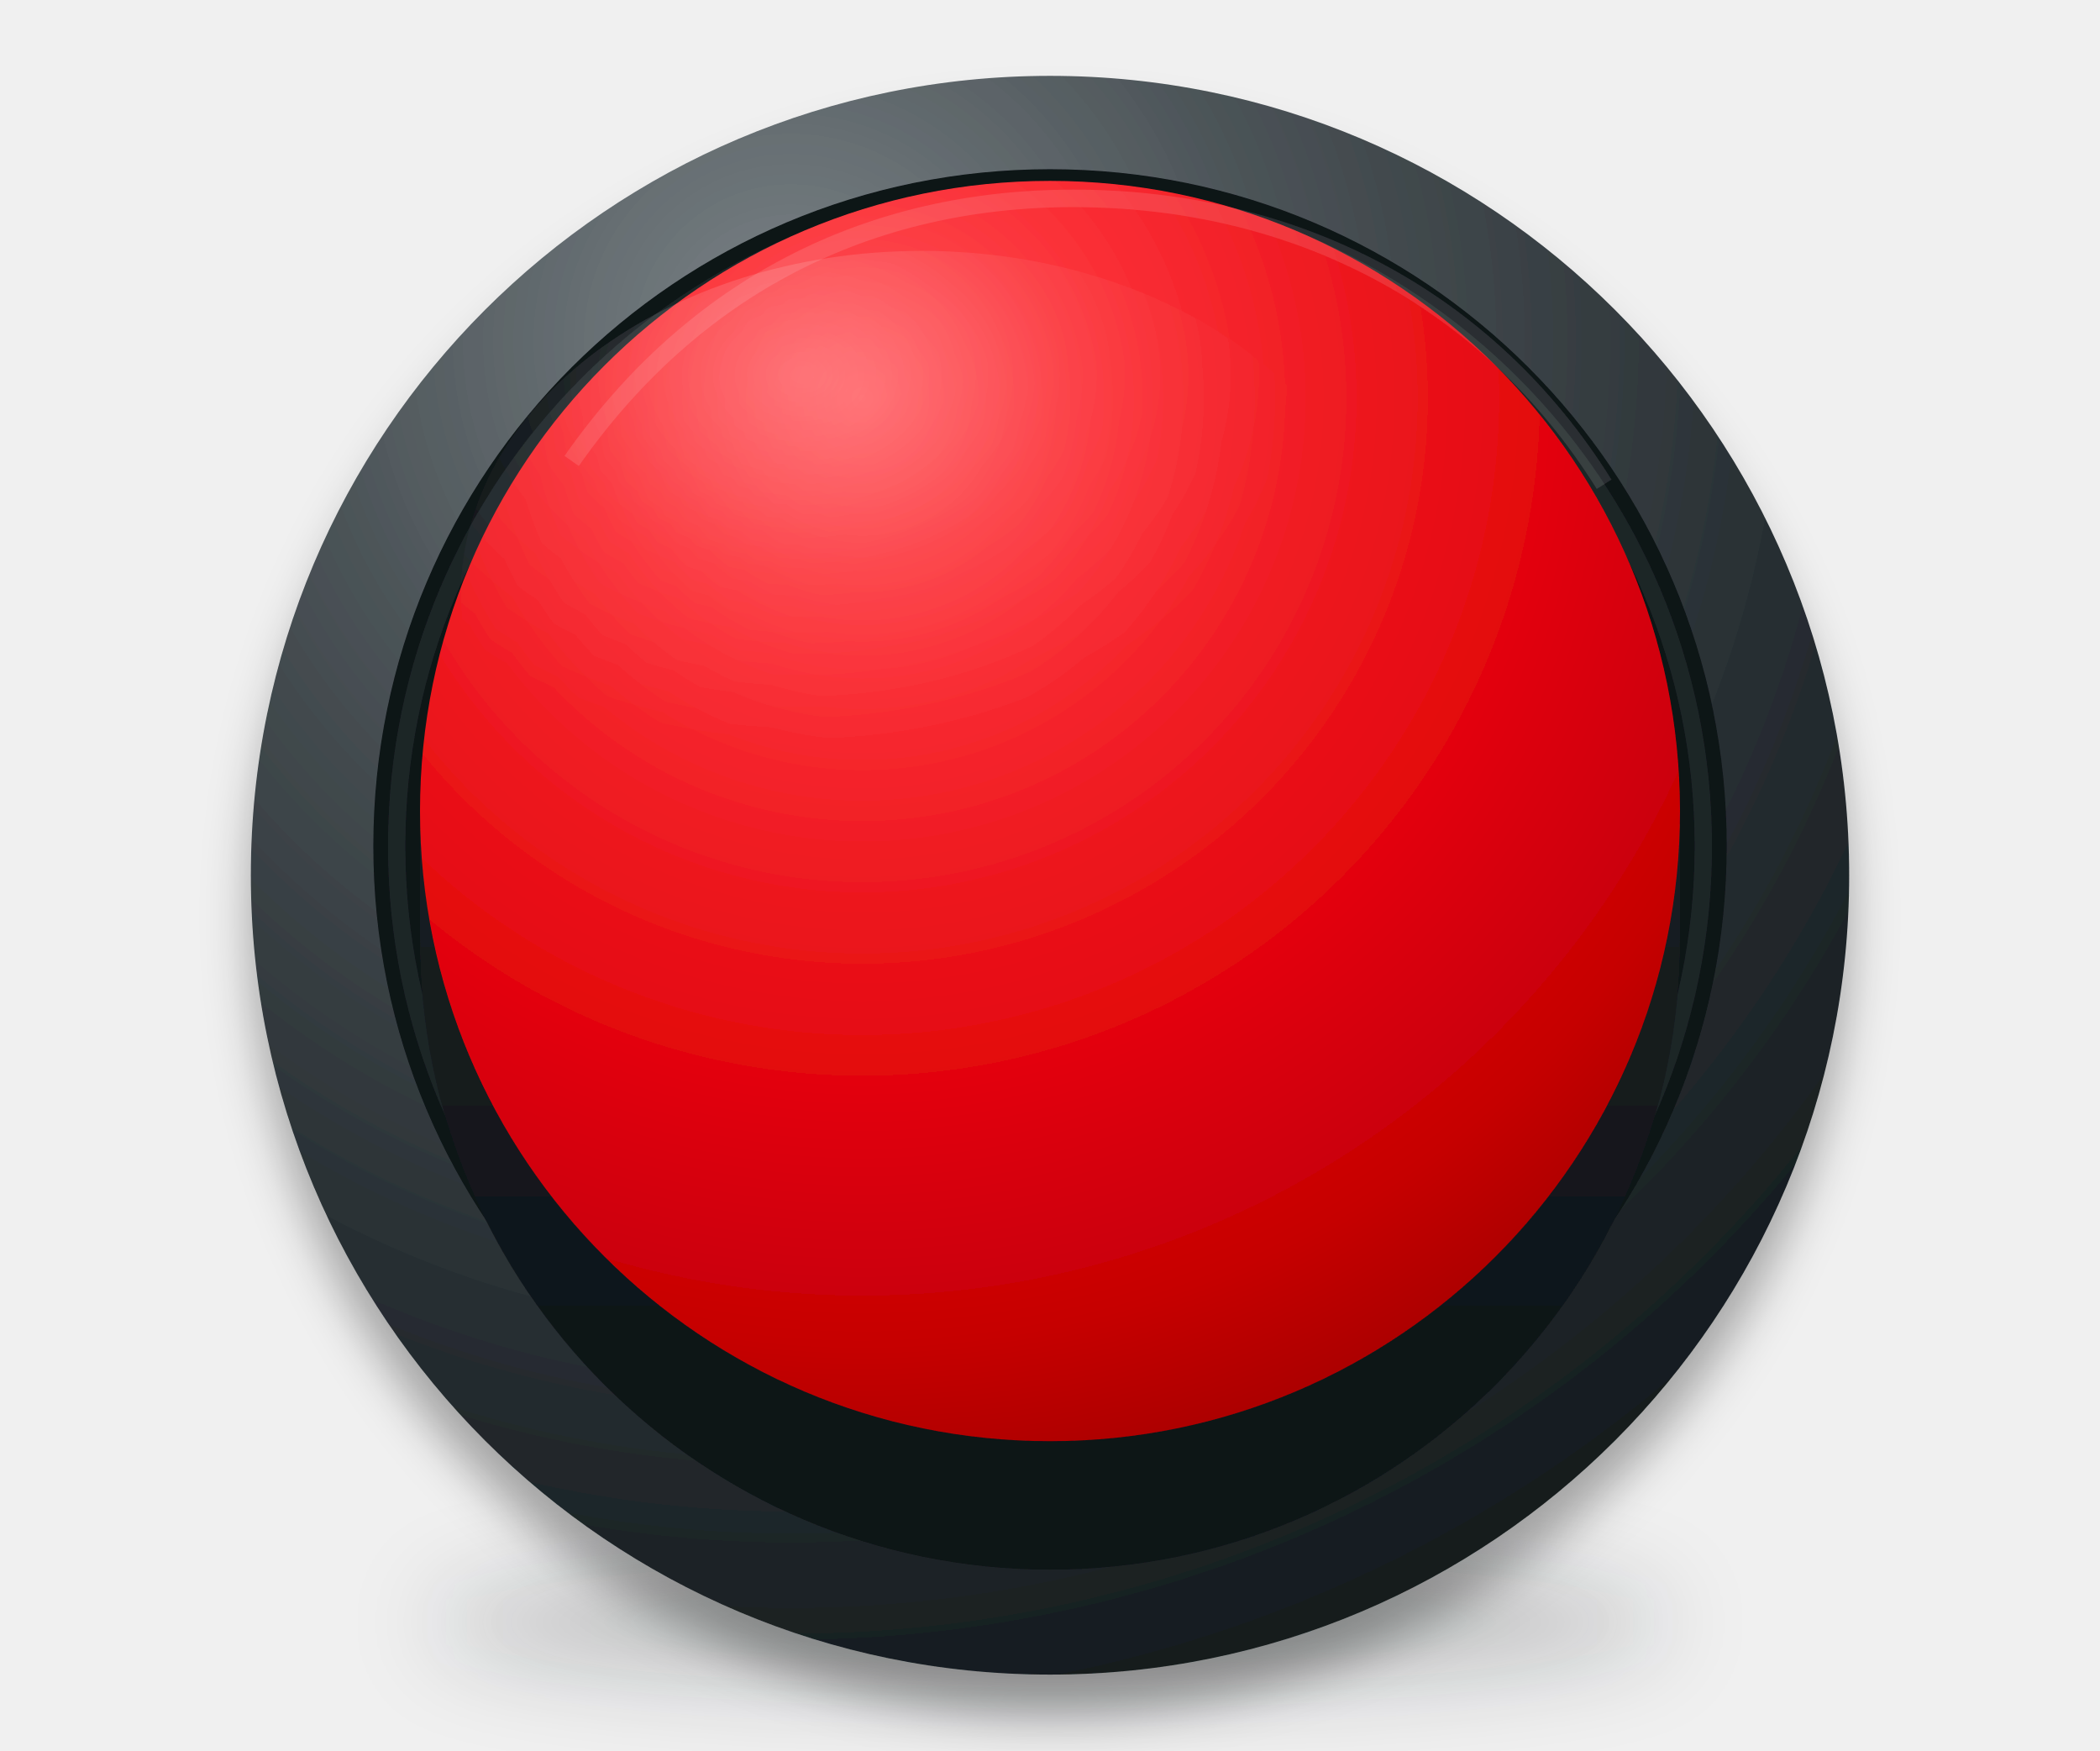
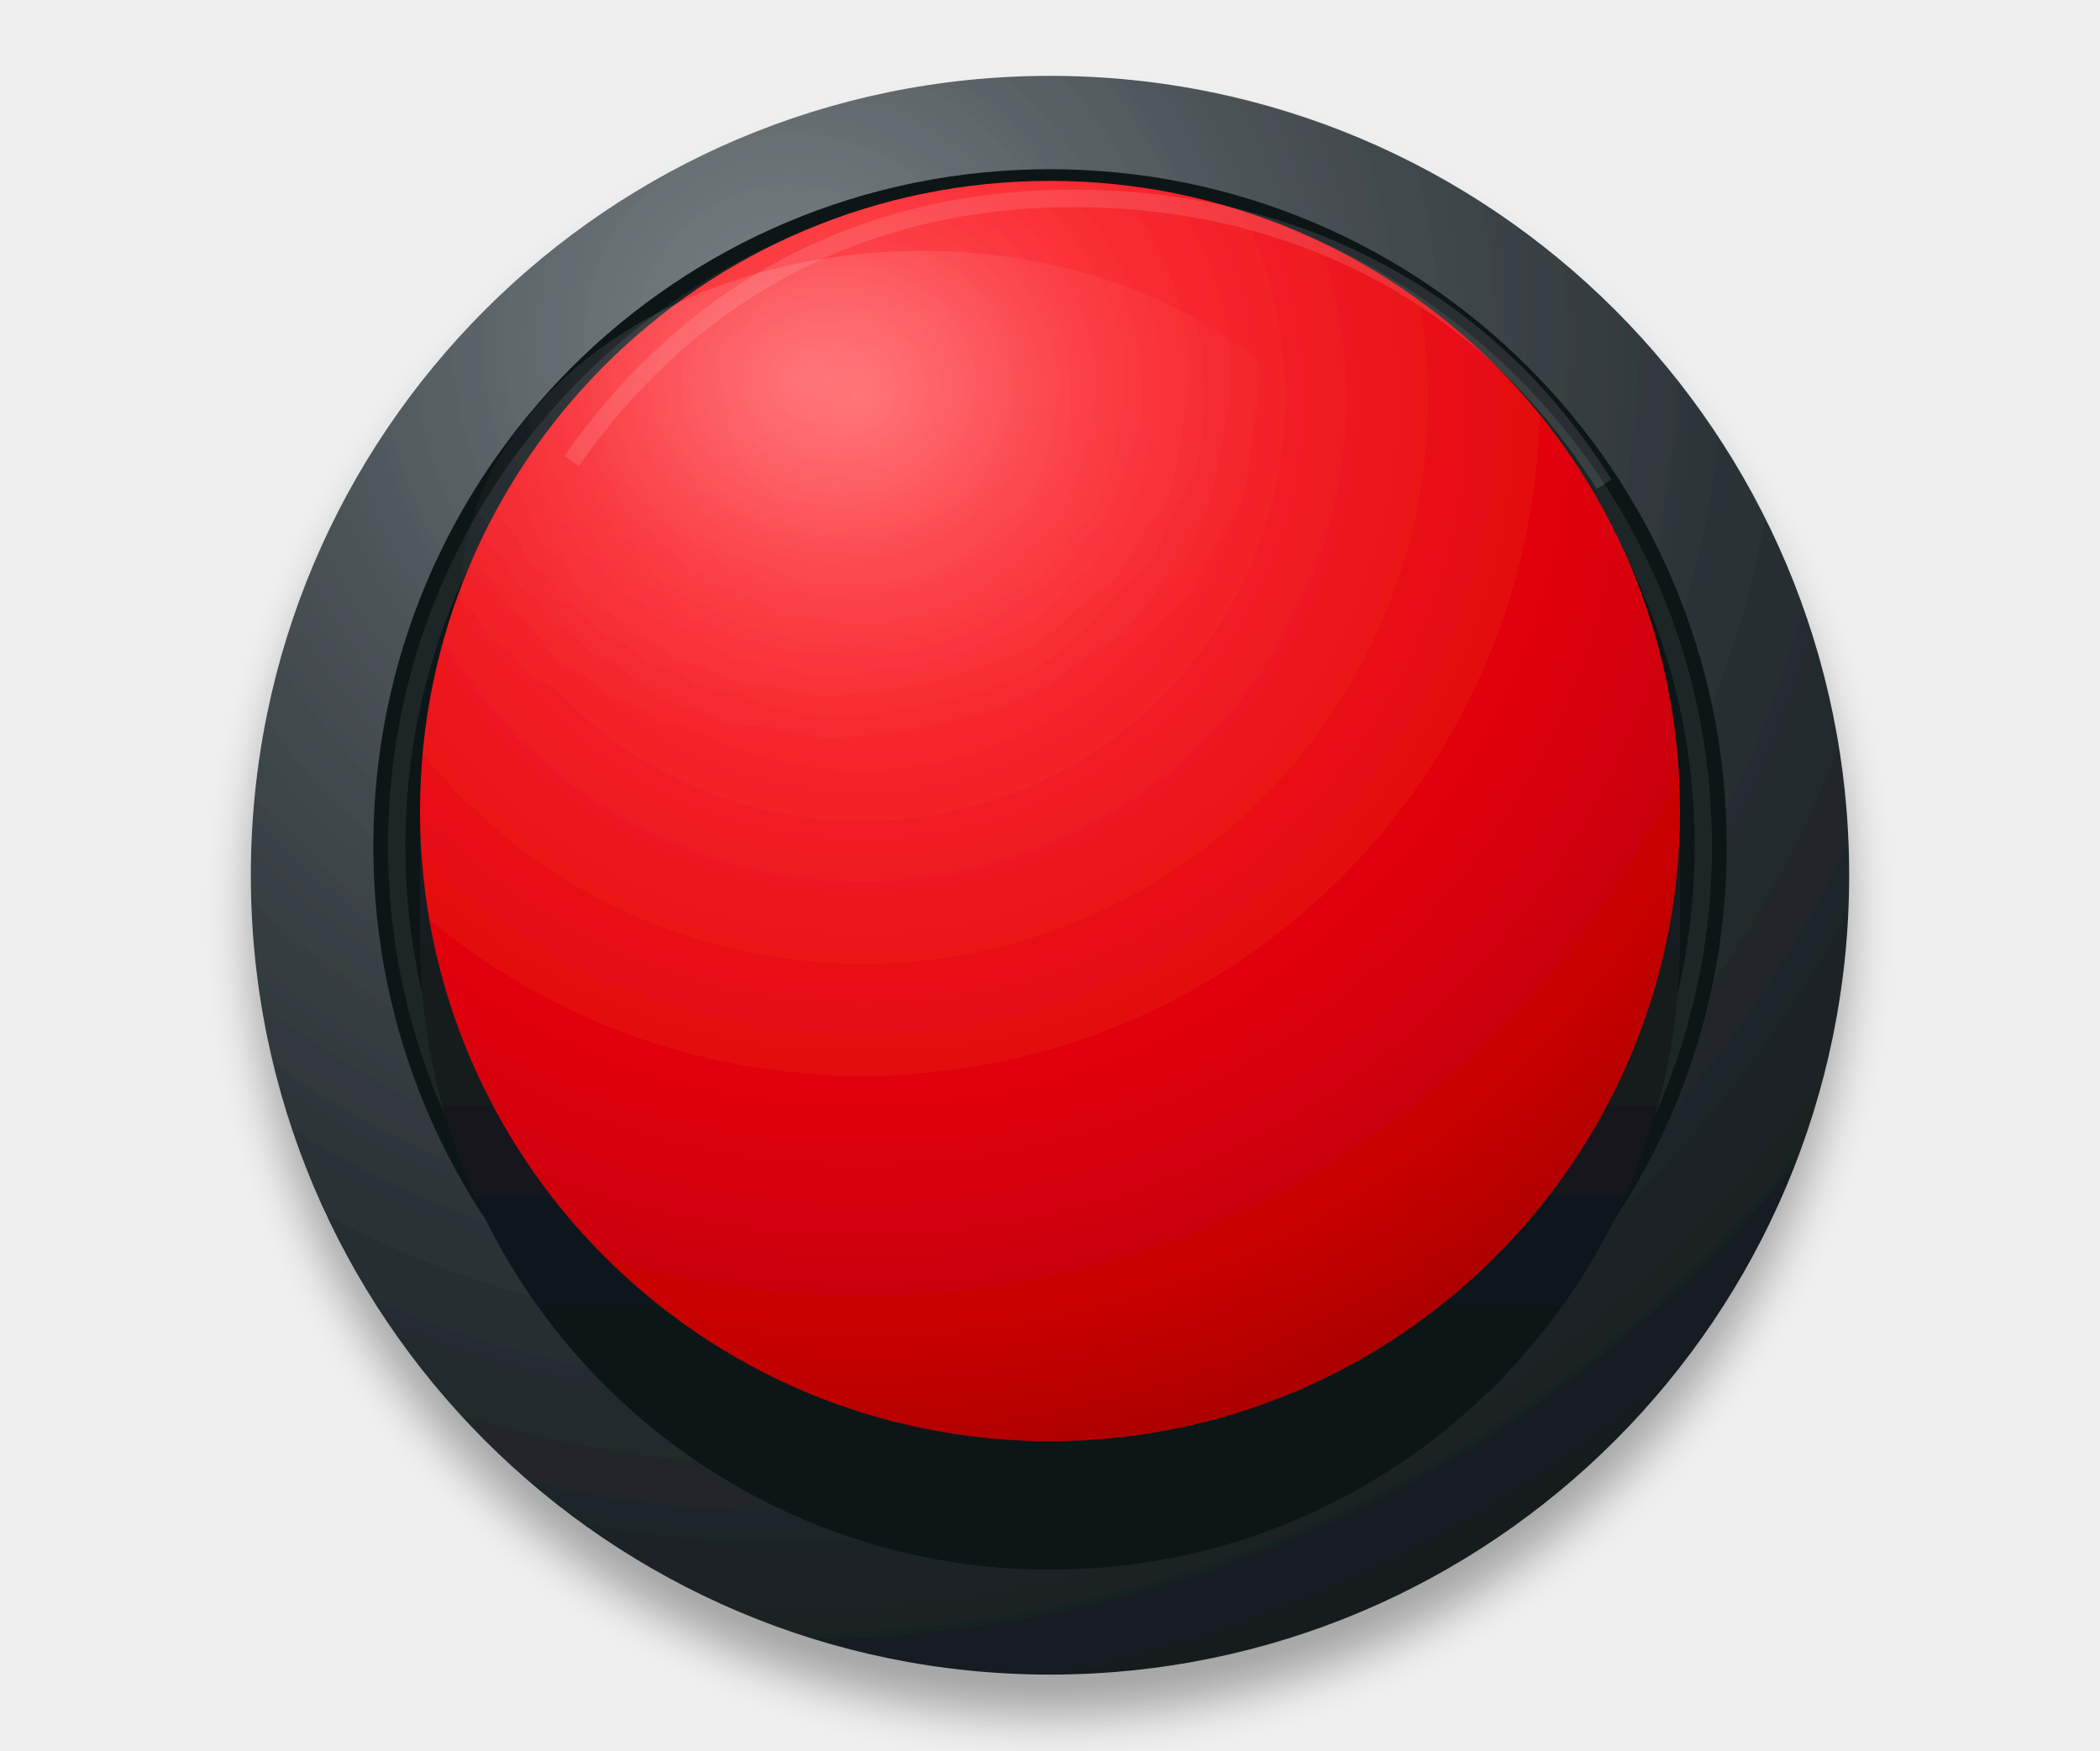
<svg xmlns="http://www.w3.org/2000/svg" viewBox="0 0 360 300" role="img" aria-labelledby="title desc">
  <defs>
    <radialGradient id="housing" cx="34%" cy="17%" r="88%">
      <stop offset="0" stop-color="#7b8387" />
      <stop offset=".34" stop-color="#4b5357" />
      <stop offset=".7" stop-color="#282f33" />
      <stop offset="1" stop-color="#13191c" />
    </radialGradient>
    <radialGradient id="button" cx="35%" cy="17%" r="88%">
      <stop offset="0" stop-color="#ff555a" />
      <stop offset=".25" stop-color="#fa2e35" />
      <stop offset=".62" stop-color="#e3060d" />
      <stop offset=".86" stop-color="#c60005" />
      <stop offset="1" stop-color="#a90000" />
    </radialGradient>
    <linearGradient id="buttonSide" x1="0" y1="0" x2="0" y2="1">
      <stop offset="0" stop-color="#20282c" />
      <stop offset="1" stop-color="#0c1215" />
    </linearGradient>
    <radialGradient id="highlight" cx="37%" cy="18%" r="75%">
      <stop offset="0" stop-color="#fff" stop-opacity=".46" />
      <stop offset=".38" stop-color="#fff" stop-opacity=".13" />
      <stop offset=".72" stop-color="#fff" stop-opacity="0" />
    </radialGradient>
    <filter id="shadow" x="-40%" y="-100%" width="180%" height="300%">
      <feGaussianBlur stdDeviation="8" />
    </filter>
    <filter id="softShadow" x="-20%" y="-20%" width="140%" height="150%">
      <feGaussianBlur in="SourceAlpha" stdDeviation="4" result="blur" />
      <feOffset dx="0" dy="7" result="offset" />
      <feColorMatrix in="offset" values="0 0 0 0 0 0 0 0 0 0 0 0 0 0 0 0 0 0 .32 0" result="shade" />
      <feMerge>
        <feMergeNode in="shade" />
        <feMergeNode in="SourceGraphic" />
      </feMerge>
    </filter>
  </defs>
-   <ellipse cx="180" cy="278" rx="106" ry="11" fill="#11181c" opacity=".23" filter="url(#shadow)" />
  <g filter="url(#softShadow)">
    <circle cx="180" cy="150" r="137" fill="url(#housing)" />
    <circle cx="180" cy="145" r="116" fill="#0c1215" />
    <circle cx="180" cy="145" r="112" fill="none" stroke="#283034" stroke-width="3" opacity=".62" />
    <path d="M72 143a108 108 0 0 1 216 0v18a108 108 0 0 1-216 0Z" fill="url(#buttonSide)" />
    <circle cx="180" cy="139" r="108" fill="url(#button)" />
    <ellipse cx="158" cy="102" rx="79" ry="59" fill="url(#highlight)" opacity=".48" />
    <path d="M98 79c21-30 51-45 86-45 38 0 71 17 91 49" fill="none" stroke="#fff" stroke-width="3" opacity=".12" />
  </g>
</svg>
